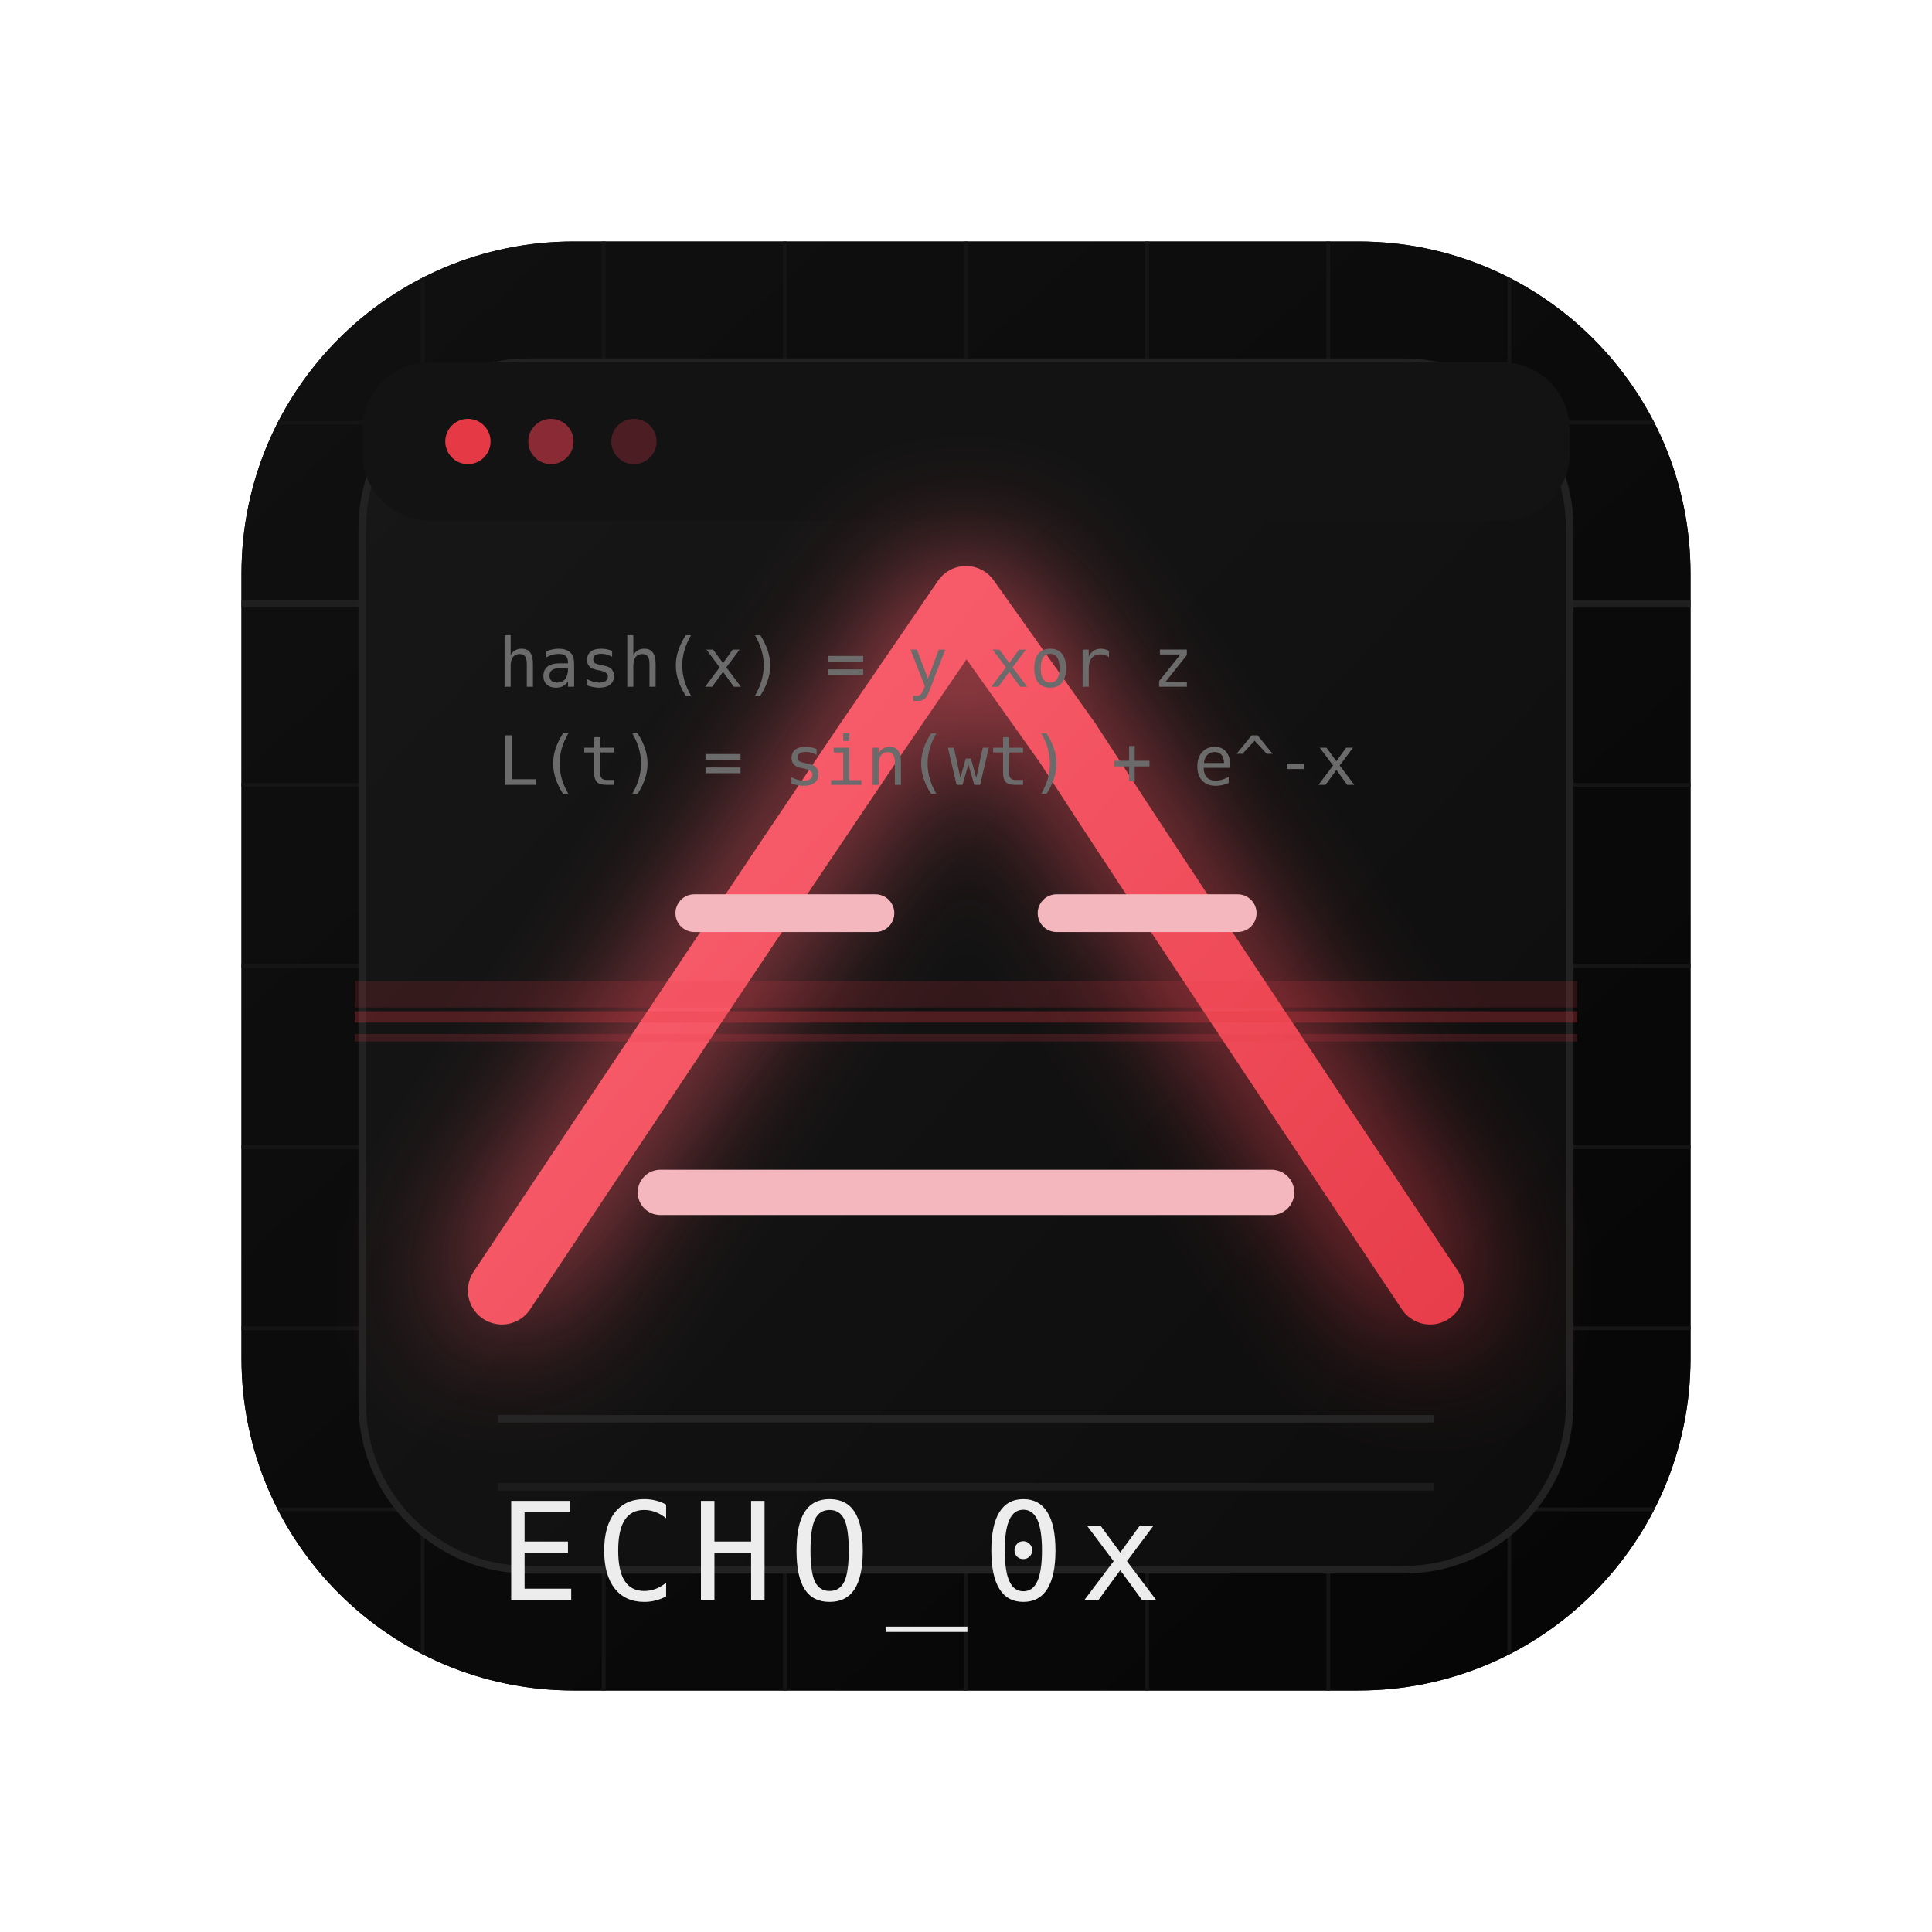
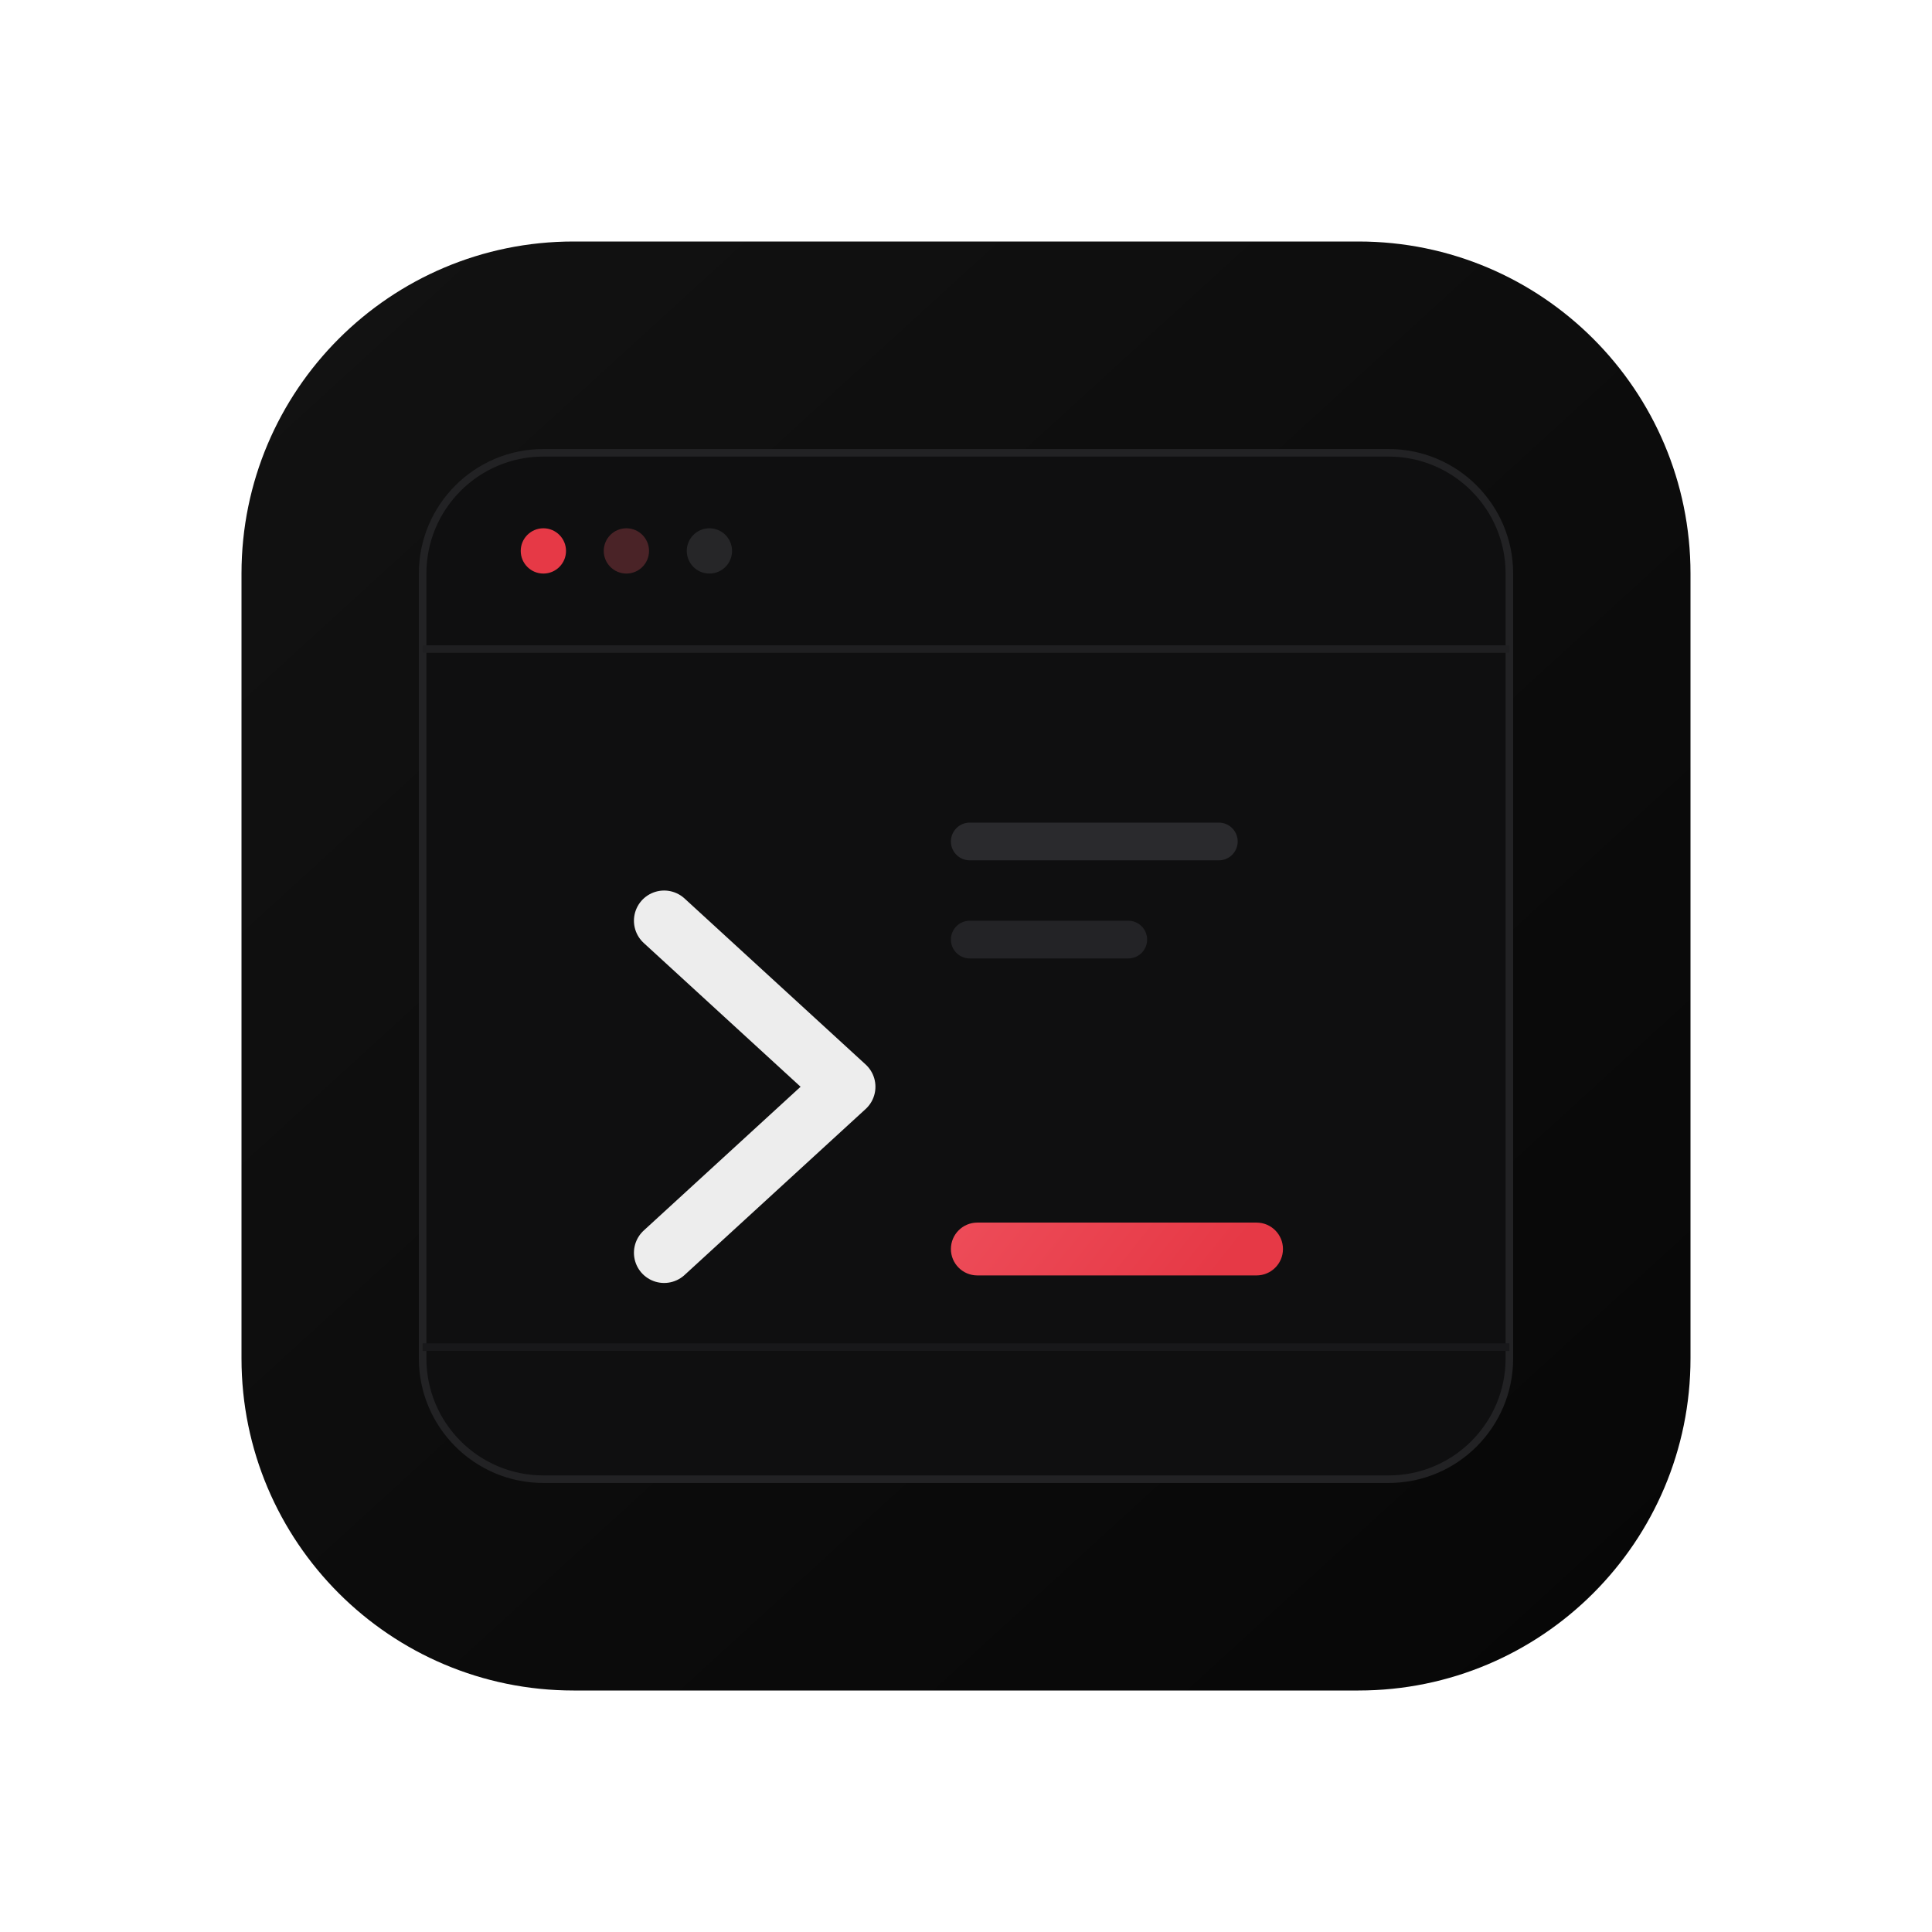
<svg xmlns="http://www.w3.org/2000/svg" width="512" height="512" viewBox="0 0 512 512" fill="none">
  <defs>
-     <linearGradient id="bg" x1="64" y1="44" x2="448" y2="468" gradientUnits="userSpaceOnUse">
-       <stop stop-color="#111111" />
-       <stop offset="1" stop-color="#050505" />
+     <linearGradient id="bg" x1="88" y1="72" x2="424" y2="440" gradientUnits="userSpaceOnUse">
+       <stop stop-color="#121212" />
+       <stop offset="1" stop-color="#070707" />
    </linearGradient>
-     <linearGradient id="panel" x1="100" y1="112" x2="412" y2="400" gradientUnits="userSpaceOnUse">
-       <stop stop-color="#171717" />
-       <stop offset="1" stop-color="#0D0D0D" />
-     </linearGradient>
-     <linearGradient id="accent" x1="112" y1="126" x2="393" y2="387" gradientUnits="userSpaceOnUse">
-       <stop stop-color="#FF6B7A" />
+     <linearGradient id="accent" x1="170" y1="184" x2="338" y2="318" gradientUnits="userSpaceOnUse">
+       <stop stop-color="#FF7A86" />
      <stop offset="1" stop-color="#E63946" />
    </linearGradient>
-     <filter id="glow" x="58" y="58" width="396" height="396" filterUnits="userSpaceOnUse" color-interpolation-filters="sRGB">
-       <feGaussianBlur stdDeviation="18" result="blur" />
-       <feMerge>
-         <feMergeNode in="blur" />
-         <feMergeNode in="SourceGraphic" />
-       </feMerge>
-     </filter>
-     <clipPath id="rounded">
-       <rect x="64" y="64" width="384" height="384" rx="88" />
-     </clipPath>
  </defs>
  <rect x="64" y="64" width="384" height="384" rx="88" fill="url(#bg)" />
-   <g clip-path="url(#rounded)">
-     <rect x="64" y="64" width="384" height="384" fill="url(#bg)" />
-     <path d="M64 160H448" stroke="#1F1F1F" stroke-width="2" />
-     <path d="M112 64V448M160 64V448M208 64V448M256 64V448M304 64V448M352 64V448M400 64V448" stroke="#151515" stroke-width="1" />
-     <path d="M64 112H448M64 208H448M64 256H448M64 304H448M64 352H448M64 400H448" stroke="#151515" stroke-width="1" />
-     <rect x="96" y="96" width="320" height="320" rx="44" fill="url(#panel)" stroke="#222222" stroke-width="2" />
-     <rect x="96" y="96" width="320" height="42" rx="18" fill="#131313" />
-     <circle cx="124" cy="117" r="6" fill="#E63946" />
-     <circle cx="146" cy="117" r="6" fill="#8A2A35" />
-     <circle cx="168" cy="117" r="6" fill="#4C1E24" />
-     <path d="M133 342C173 282 205 234 230 197L256 159L283 197C307 234 339 282 379 342" stroke="url(#accent)" stroke-width="18" stroke-linecap="round" stroke-linejoin="round" filter="url(#glow)" />
-     <path d="M175 316H337" stroke="#F5B7BE" stroke-width="12" stroke-linecap="round" />
-     <path d="M184 242H232" stroke="#F5B7BE" stroke-width="10" stroke-linecap="round" />
-     <path d="M280 242H328" stroke="#F5B7BE" stroke-width="10" stroke-linecap="round" />
-     <path d="M132 376H380" stroke="#252525" stroke-width="2" />
-     <path d="M132 394H380" stroke="#1C1C1C" stroke-width="2" />
-     <text x="132" y="182" fill="#6B6B6B" font-size="18" font-family="'JetBrains Mono', 'SFMono-Regular', Consolas, monospace">hash(x) = y xor z</text>
-     <text x="132" y="208" fill="#6B6B6B" font-size="18" font-family="'JetBrains Mono', 'SFMono-Regular', Consolas, monospace">L(t) = sin(wt) + e^-x</text>
-     <text x="132" y="424" fill="#EDEDED" font-size="36" font-family="'JetBrains Mono', 'SFMono-Regular', Consolas, monospace" letter-spacing="4">ECHO_0x</text>
-     <rect x="94" y="260" width="324" height="7" fill="#E63946" opacity="0.16" />
-     <rect x="94" y="268" width="324" height="3" fill="#E63946" opacity="0.28" />
-     <rect x="94" y="274" width="324" height="2" fill="#E63946" opacity="0.18" />
-   </g>
+   <rect x="112" y="120" width="288" height="272" rx="32" fill="#0F0F10" stroke="#222224" stroke-width="2" />
+   <path d="M112 172H400" stroke="#1F1F21" stroke-width="2" />
+   <circle cx="144" cy="146" r="6" fill="#E63946" />
+   <circle cx="166" cy="146" r="6" fill="#4A2327" />
+   <circle cx="188" cy="146" r="6" fill="#262628" />
+   <path d="M176 244L224 288L176 332" stroke="#EDEDED" stroke-width="16" stroke-linecap="round" stroke-linejoin="round" />
+   <rect x="252" y="324" width="88" height="14" rx="7" fill="url(#accent)" />
+   <rect x="252" y="218" width="76" height="10" rx="5" fill="#2A2A2D" />
+   <rect x="252" y="244" width="52" height="10" rx="5" fill="#232326" />
+   <rect x="112" y="356" width="288" height="2" fill="#18181A" />
</svg>
